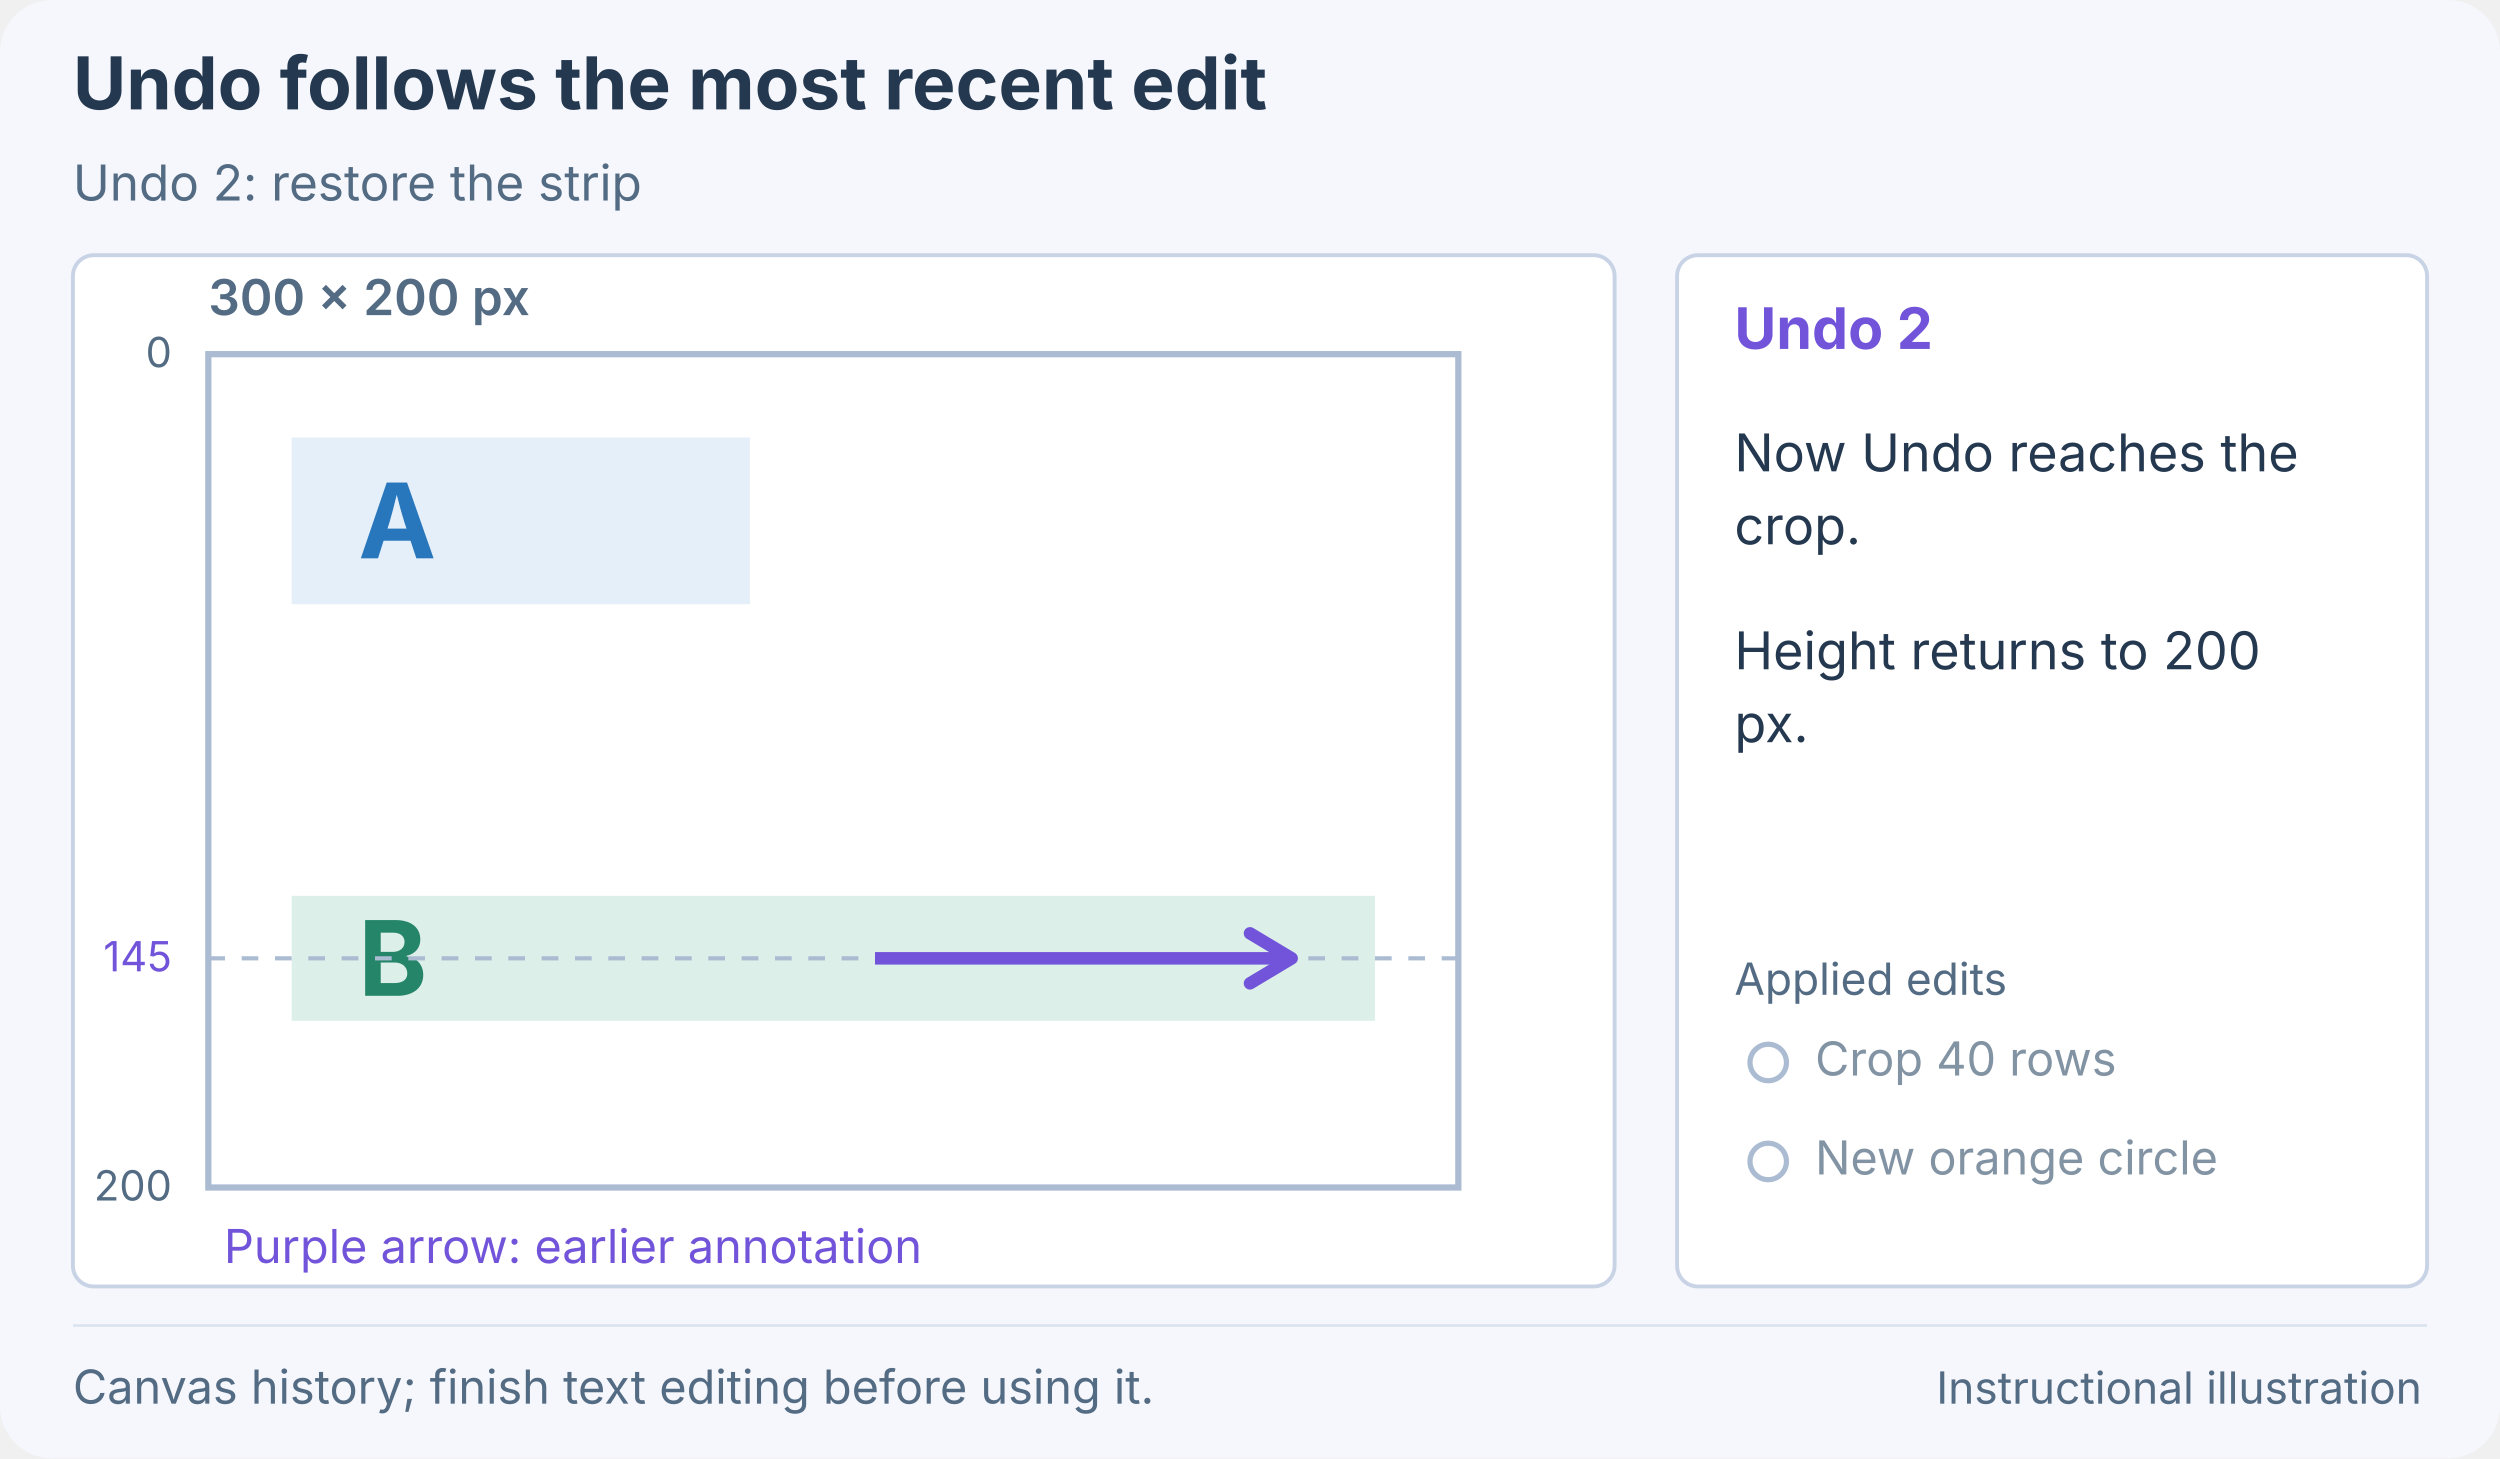
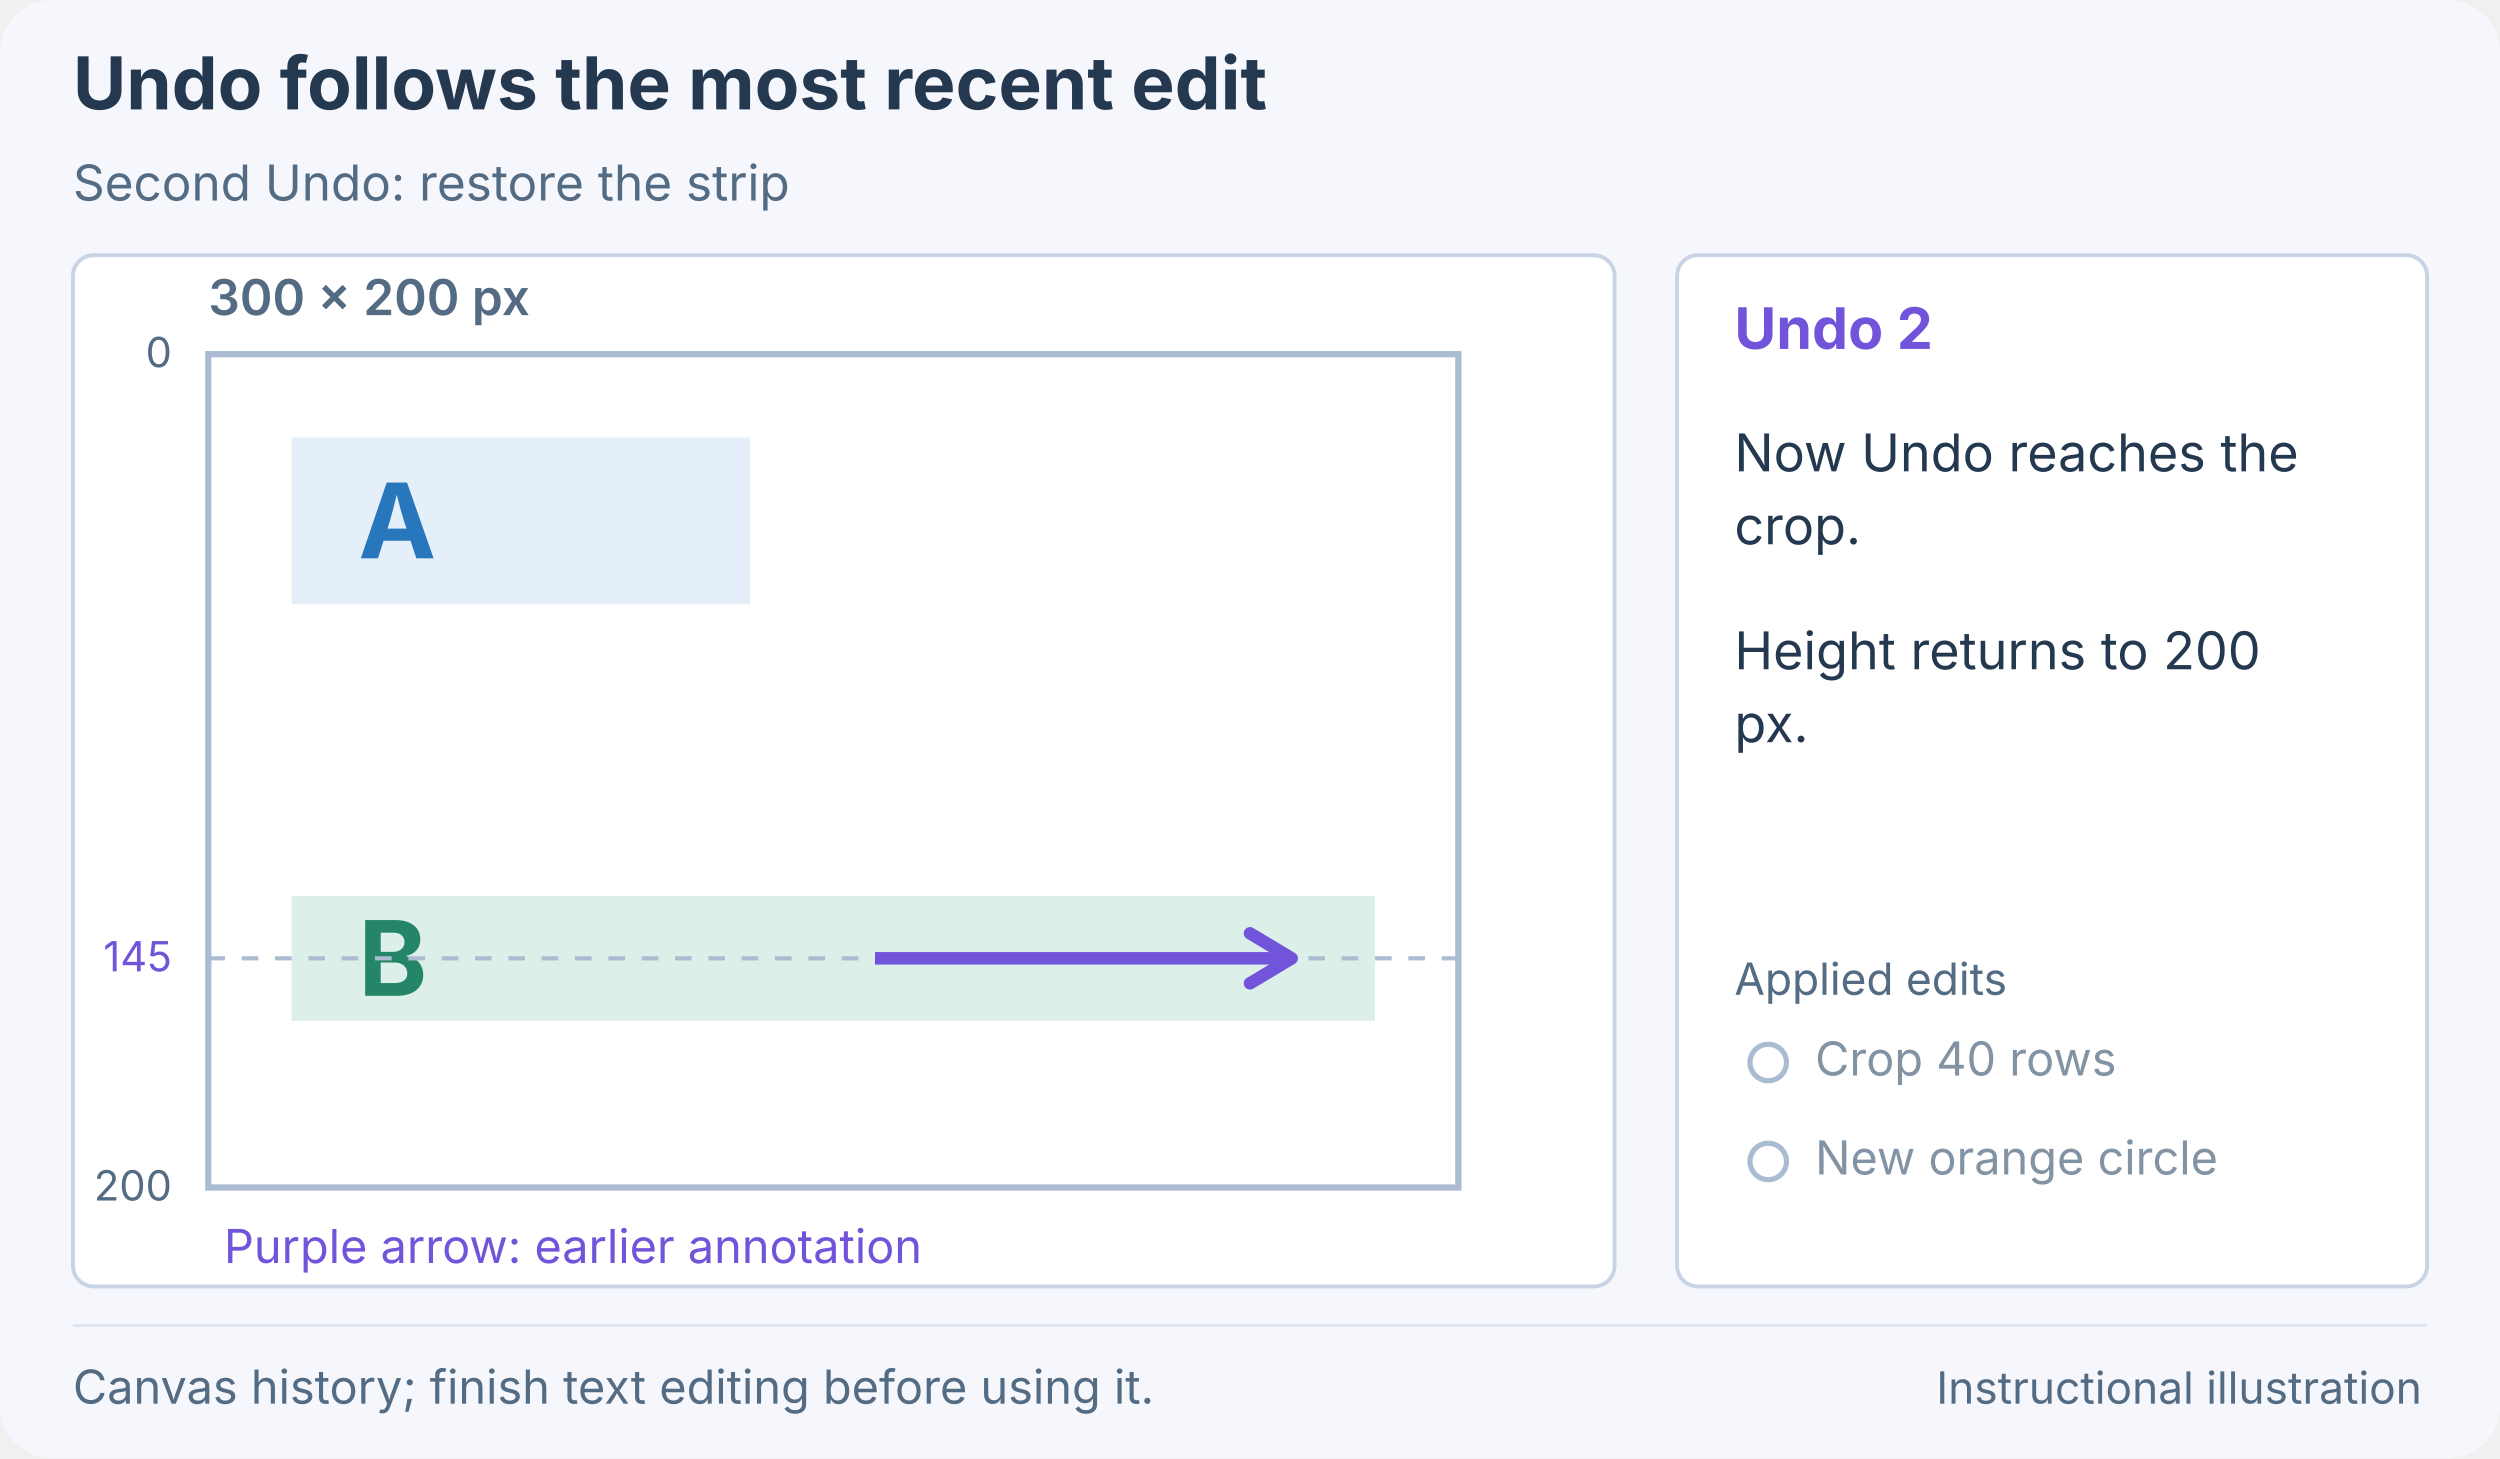
<svg xmlns="http://www.w3.org/2000/svg" width="960" height="560" viewBox="0 0 960 560" role="img" aria-labelledby="title desc">
  <rect width="960" height="560" rx="20" fill="#f5f7fc" />
  <g font-family="system-ui,-apple-system,PingFang SC,Microsoft YaHei,sans-serif">
    <text x="28" y="42" font-size="28" fill="#24384f" font-weight="700" text-anchor="start">Undo follows the most recent edit</text>
-     <text x="28" y="77" font-size="19" fill="#536b83" font-weight="400" text-anchor="start">Undo 2: restore the strip</text>
+     <text x="28" y="77" font-size="19" fill="#536b83" font-weight="400" text-anchor="start">Second Undo: restore the strip</text>
    <rect x="28" y="98" width="592" height="396" rx="8" fill="white" stroke="#c8d3e6" stroke-width="1.5" />
    <text x="80" y="121" font-size="19" fill="#536b83" font-weight="600" text-anchor="start">300 × 200 px</text>
    <g transform="translate(80 136) scale(1.6)">
      <rect x="0" y="0" width="300" height="200" rx="0" fill="white" stroke="#aabbd2" stroke-width="1.5" />
      <rect x="20" y="20" width="110" height="40" rx="0" fill="#e5effa" stroke="none" stroke-width="1.5" />
      <text x="36" y="49" font-size="25" fill="#2877bd" font-weight="700" text-anchor="start">A</text>
      <rect x="20" y="130" width="260" height="30" rx="0" fill="#dcefe9" stroke="none" stroke-width="1.5" />
      <text x="36" y="154" font-size="25" fill="#258568" font-weight="700" text-anchor="start">B</text>
      <path d="M0 145 L300 145" fill="none" stroke="#aabbd2" stroke-width="1" stroke-dasharray="4 4" />
      <path d="M160 145 L260 145" fill="none" stroke="#7154d9" stroke-width="3" />
      <path d="M250.0 139.0 L260 145 L250.0 151.0" fill="none" stroke="#7154d9" stroke-width="3" stroke-linecap="round" stroke-linejoin="round" />
    </g>
    <text x="66" y="141" font-size="16" fill="#536b83" font-weight="400" text-anchor="end">0</text>
    <text x="66" y="461.0" font-size="16" fill="#536b83" font-weight="400" text-anchor="end">200</text>
    <text x="66" y="373.0" font-size="16" fill="#7154d9" font-weight="400" text-anchor="end">145</text>
    <text x="86" y="485" font-size="18" fill="#7154d9" font-weight="400" text-anchor="start">Purple arrow: earlier annotation</text>
    <rect x="644" y="98" width="288" height="396" rx="8" fill="white" stroke="#c8d3e6" stroke-width="1.5" />
    <text x="666" y="134" font-size="22" fill="#7154d9" font-weight="650" text-anchor="start">Undo 2</text>
    <text x="666" y="181" font-size="20" fill="#24384f" font-weight="400" text-anchor="start">Now Undo reaches the</text>
    <text x="666" y="209" font-size="20" fill="#24384f" font-weight="400" text-anchor="start">crop.</text>
    <text x="666" y="257" font-size="20" fill="#24384f" font-weight="400" text-anchor="start">Height returns to 200</text>
    <text x="666" y="285" font-size="20" fill="#24384f" font-weight="400" text-anchor="start">px.</text>
    <text x="666" y="382" font-size="17" fill="#536b83" font-weight="400" text-anchor="start">Applied edits</text>
    <circle cx="679" cy="408" r="7" fill="white" stroke="#aabbd2" stroke-width="2" />
    <text x="697" y="413" font-size="18" fill="#8293a4" font-weight="400" text-anchor="start">Crop 40 rows</text>
    <circle cx="679" cy="446" r="7" fill="white" stroke="#aabbd2" stroke-width="2" />
    <text x="697" y="451" font-size="18" fill="#8293a4" font-weight="400" text-anchor="start">New orange circle</text>
    <path d="M28 509 L932 509" fill="none" stroke="#dbe3ef" stroke-width="1" />
    <text x="28" y="539" font-size="18" fill="#536b83" font-weight="400" text-anchor="start">Canvas history; finish text editing before using it.</text>
    <text x="930" y="539" font-size="17" fill="#536b83" font-weight="400" text-anchor="end">Instructional illustration</text>
  </g>
</svg>
